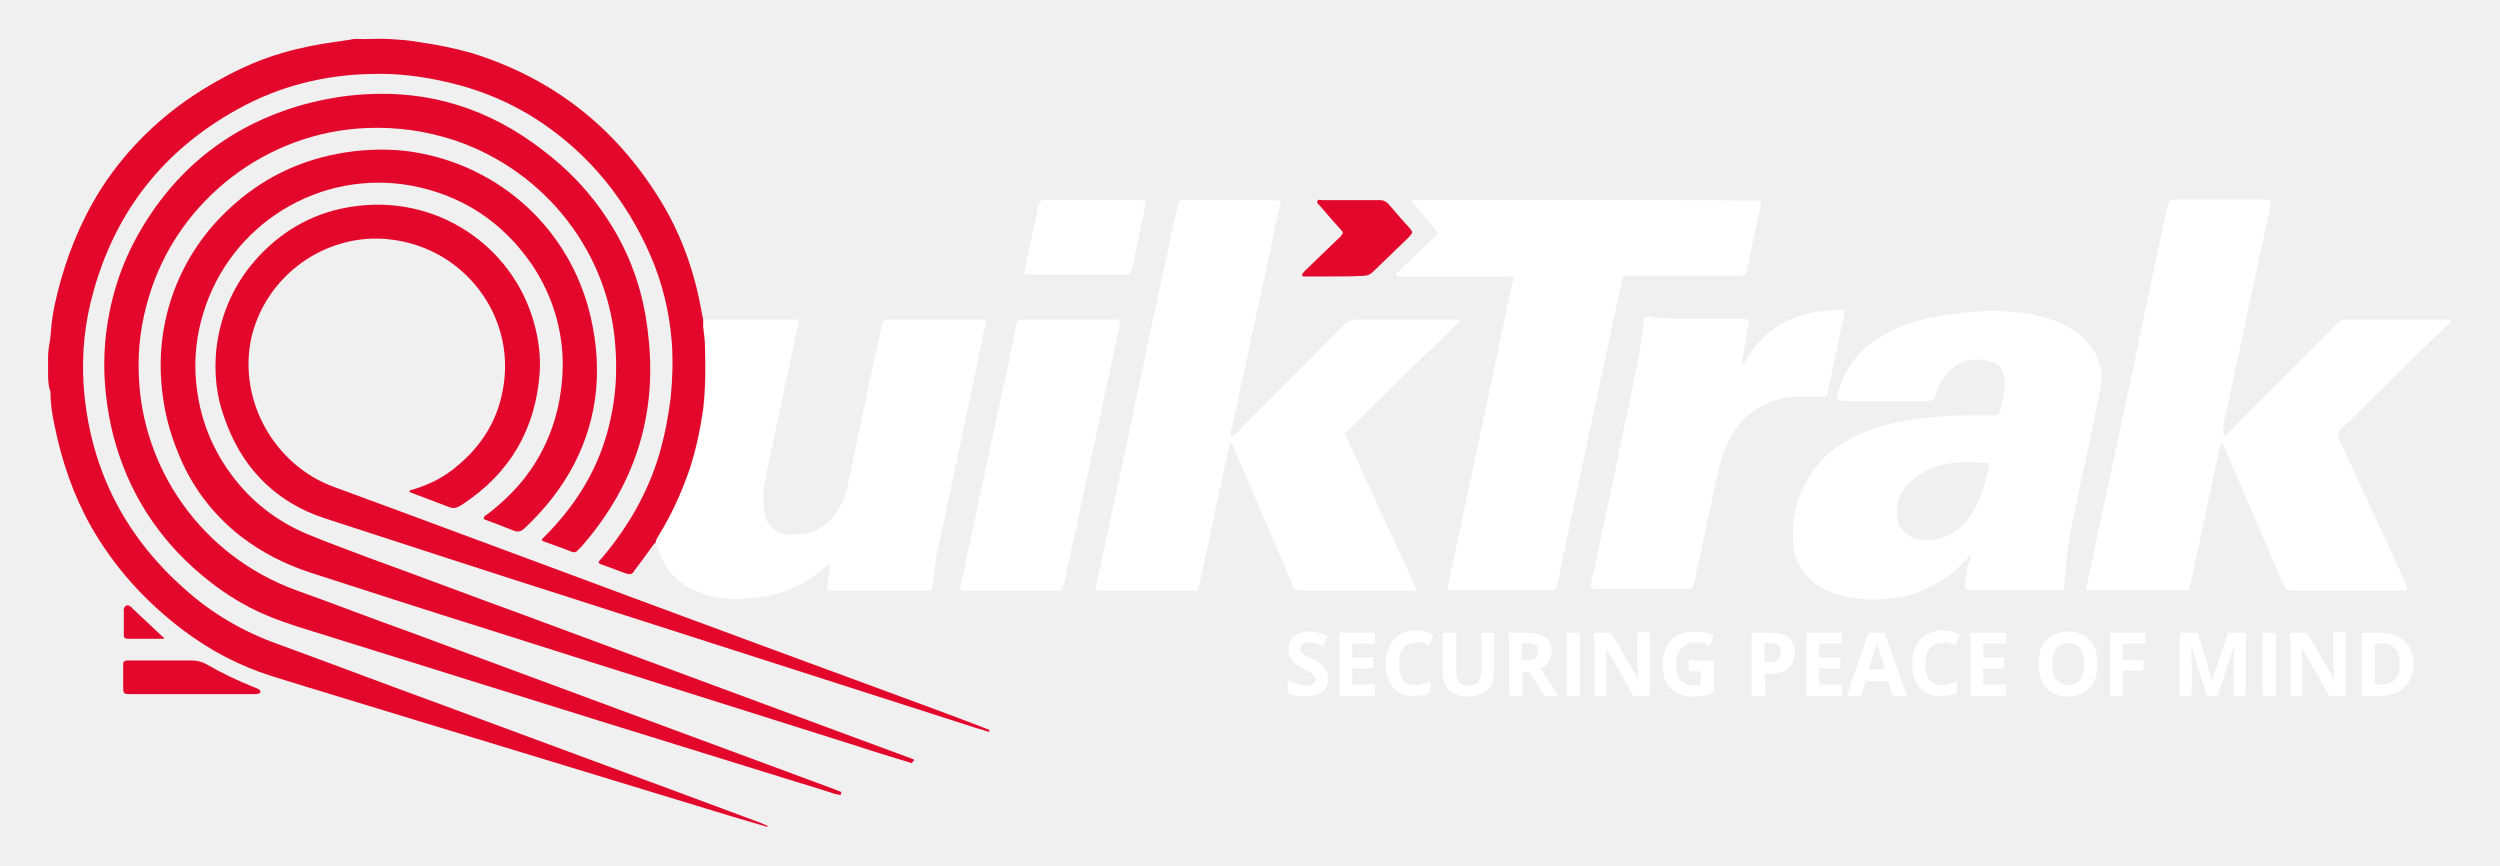
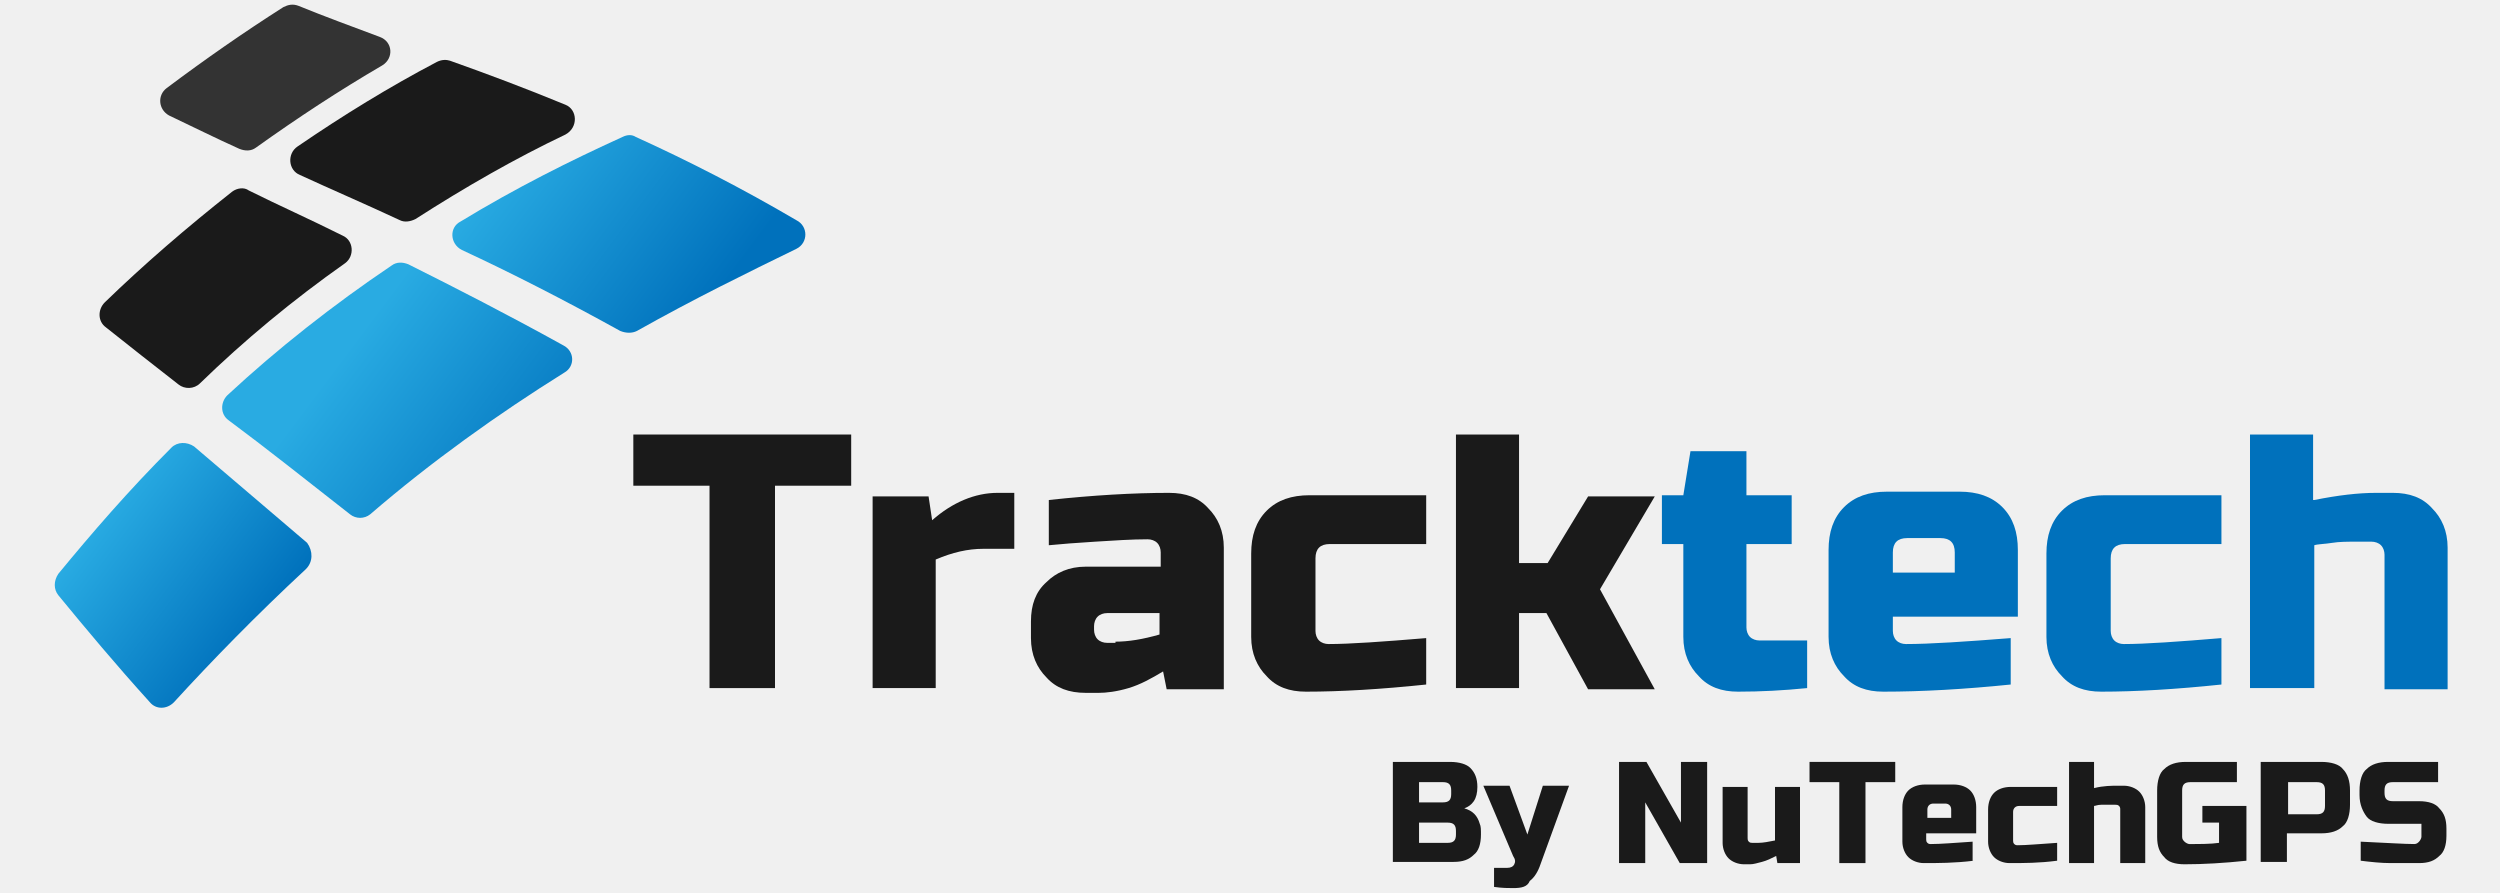
- <svg xmlns="http://www.w3.org/2000/svg" version="1.1" id="Слой_1" x="0px" y="0px" viewBox="0 0 416 144" style="enable-background:new 0 0 416 144;" xml:space="preserve">
+ <svg xmlns="http://www.w3.org/2000/svg" version="1.1" id="Слой_1" x="0px" y="0px" viewBox="0 0 210 75" style="enable-background:new 0 0 210 75;" xml:space="preserve">
  <style type="text/css">
- 	.st0{fill:#FFFFFF;}
- 	.st1{fill:#E3072B;}
+ 	.st0{fill:#333333;}
+ 	.st1{fill:#1A1A1A;}
+ 	.st2{fill:url(#SVGID_1_);}
+ 	.st3{fill:url(#SVGID_2_);}
+ 	.st4{fill:url(#SVGID_3_);}
+ 	.st5{fill:#0071BC;}
</style>
  <g>
    <g>
      <g>
-         <path id="XMLID_104_" class="st0" d="M213.1,33.5c-0.2,1.1-0.4,2.2-0.7,3.3c-1.3,6.3-2.7,12.7-4.1,19c-1.1,5.2-2.2,10.5-3.4,15.7     c-0.1,0.3-0.1,0.6-0.1,0.9c0,0.1,0,0.2,0.1,0.2c0.1,0,0.2,0,0.2,0c0.2-0.2,0.4-0.3,0.6-0.5c5.8-5.8,11.5-11.6,17.3-17.4     c0.2-0.2,0.5-0.5,0.7-0.7c0.6-0.6,1.3-0.8,2.1-0.8c1.8,0,3.6,0,5.4,0c3.6,0,7.2,0,10.8,0c0.3,0,0.6-0.2,0.8,0.1     c0.2,0.4-0.2,0.5-0.5,0.7c-4.8,4.7-9.5,9.3-14.3,14c-1.2,1.1-2.3,2.3-3.5,3.4c-0.8,0.8-0.8,0.7-0.3,1.6     c3.4,7.5,6.8,14.9,10.3,22.4c0.3,0.8,0.7,1.5,1,2.3c0.2,0.5,0.2,0.6-0.4,0.6c-0.1,0-0.3,0-0.4,0c-5.9,0-11.8,0-17.7,0     c-1.5,0-1.5,0-2.1-1.4c-3.2-7.5-6.5-15.1-9.7-22.6c-0.1-0.1-0.1-0.3-0.2-0.4c-0.1-0.1-0.1-0.2-0.2-0.2c-0.2,0-0.2,0.1-0.2,0.2     c-0.2,1.1-0.5,2.1-0.7,3.2c-1.4,6.7-2.9,13.4-4.3,20.1c0,0.2-0.1,0.4-0.1,0.6c-0.1,0.3-0.3,0.6-0.7,0.5c-0.3,0-0.5,0-0.8,0     c-4.8,0-9.7,0-14.5,0c-1.4,0-1.3-0.1-1-1.3c1.8-8.4,3.6-16.7,5.4-25.1c2.1-10,4.2-20,6.4-30c0.5-2.4,1-4.9,1.6-7.3     c0-0.2,0.1-0.3,0.1-0.5c0.2-0.7,0.2-0.8,0.9-0.8c0.2,0,0.4,0,0.7,0c4.8,0,9.6,0,14.4,0C212.2,33.4,212.7,33.3,213.1,33.5z" />
-         <path id="XMLID_103_" class="st0" d="M370,72.6c0.6-0.3,1-0.7,1.3-1.1c5.8-5.8,11.5-11.6,17.3-17.4c0.1-0.1,0.2-0.2,0.2-0.2     c0.5-0.6,1.1-0.7,1.8-0.7c3.4,0,6.9,0,10.3,0c2.1,0,4.1,0,6.2,0c0.2,0,0.4,0,0.6,0c0.1,0,0.2,0.2,0.1,0.3     c-0.1,0.1-0.2,0.2-0.3,0.3c-5.5,5.4-11.1,10.9-16.6,16.3c-0.5,0.5-1,0.9-1.4,1.3c-0.6,0.6-0.7,1-0.3,1.7c2,4,3.7,8,5.6,12     c1.9,4,3.7,8,5.5,12c0.5,1.1,0.6,1.2-0.8,1.2c-5.8,0-11.6,0-17.5,0c-1.5,0-1.6,0-2.2-1.4c-3.2-7.5-6.5-15-9.7-22.5     c-0.1-0.2-0.1-0.3-0.2-0.5c-0.1-0.1-0.1-0.2-0.2-0.2c-0.1,0-0.1,0.1-0.2,0.2c-0.2,0.9-0.4,1.7-0.6,2.6     c-1.5,6.9-2.9,13.8-4.4,20.7c0,0.2-0.1,0.4-0.1,0.5c-0.1,0.4-0.2,0.5-0.7,0.5c-0.7,0-1.4,0-2.1,0c-4.4,0-8.7,0-13.1,0     c-0.3,0-0.6,0-0.9,0c-0.4,0-0.5-0.2-0.4-0.6c0.2-1.1,0.5-2.2,0.7-3.3c1.5-7,3-14.1,4.5-21.1c1.5-6.9,3-13.9,4.4-20.8     c1.3-5.9,2.5-11.9,3.8-17.8c0.3-1.4,0.3-1.4,1.7-1.4c4.9,0,9.8,0,14.7,0c1,0,1,0,0.8,1c-1.8,8.3-3.5,16.5-5.3,24.8     c-0.9,4-1.7,8.1-2.6,12.1C370,71.7,370,72.1,370,72.6z" />
-         <path id="XMLID_102_" class="st0" d="M251.8,46.1c-0.4-0.2-0.8-0.1-1.2-0.1c-5.7,0-11.4,0-17.1,0c-0.4,0-0.8,0.1-1.2-0.1     c0-0.5,0.4-0.7,0.7-1c1.9-1.8,3.8-3.6,5.7-5.5c0.2-0.2,0.5-0.3,0.6-0.7c-0.7-0.8-1.5-1.7-2.2-2.6c-0.7-0.9-1.5-1.7-2.2-2.6     c0.3-0.2,0.5-0.2,0.8-0.2c14.3-0.1,56.4,0,57.4,0.1c-0.2,0.9-0.3,1.8-0.5,2.6c-0.6,2.9-1.3,5.8-1.9,8.8c0,0.1,0,0.3-0.1,0.4     c-0.1,0.5-0.3,0.6-0.8,0.7c-0.3,0-0.7,0-1,0c-5.9,0-11.7,0-17.6,0c-1.1,0-1.2,0-1.4,1.2c-2.3,10.9-4.7,21.8-7,32.7     c-1.2,5.7-2.4,11.4-3.6,17.1c-0.3,1.3-0.3,1.3-1.6,1.3c-5.1,0-10.2,0-15.3,0c-1.6,0-1.5,0.2-1.2-1.4c1.4-6.6,2.8-13.2,4.2-19.8     c1.3-6.3,2.7-12.5,4-18.8c0.8-3.8,1.6-7.5,2.4-11.3C251.8,46.7,251.9,46.4,251.8,46.1z" />
-         <path id="XMLID_99_" class="st0" d="M327.9,92.6c-0.4,0-0.6,0.4-0.8,0.6c-2,2.2-4.4,3.9-7.1,5c-2.1,0.9-4.3,1.4-6.6,1.5     c-2.2,0.1-4.4,0-6.6-0.5c-1.1-0.3-2.2-0.6-3.3-1.2c-3-1.6-4.8-4.1-5.1-7.4c-0.4-4.9,0.9-9.3,4-13.2c1.4-1.7,3.2-3.1,5.2-4.2     c2.6-1.5,5.5-2.4,8.4-3c3.6-0.7,7.1-1,10.8-1.1c1.5,0,3,0,4.6,0c0.2,0,0.4,0,0.5,0c0.6,0,0.8-0.2,0.9-0.7     c0.2-0.8,0.3-1.6,0.5-2.3c0.2-0.7,0.2-1.3,0.3-2c0-0.5,0-0.9-0.1-1.4c-0.2-1.3-0.8-2.2-2.1-2.5c-2.4-0.7-4.6-0.5-6.5,1.1     c-1.3,1.1-2.1,2.4-2.7,4c-0.1,0.3-0.2,0.6-0.3,0.9c-0.1,0.3-0.3,0.5-0.7,0.5c-0.2,0-0.4,0-0.7,0c-4.6,0-9.1,0-13.7,0     c-1.3,0-1.3,0-1-1.2c1-3.9,3.2-6.9,6.6-9.1c2.6-1.7,5.5-2.8,8.6-3.5c4.3-0.9,8.6-1.3,13-1.1c3,0.2,6,0.7,8.7,1.9     c1.4,0.6,2.8,1.4,3.9,2.5c2.5,2.3,3.5,5.2,2.9,8.5c-0.6,3.1-1.3,6.2-1.9,9.3c-1.1,5.1-2.2,10.1-3.2,15.2     c-0.3,1.5-0.4,3.1-0.6,4.6c-0.1,1.2-0.2,2.4-0.3,3.5c-0.1,0.9-0.1,0.9-1.1,0.9c-4.8,0-9.6,0-14.4,0c-1,0-1.1-0.1-1-1.1     c0.1-1.2,0.3-2.4,0.6-3.6C327.9,93.3,328,92.9,327.9,92.6z M328,76.9C328,76.9,328,76.9,328,76.9c-0.8,0-1.6,0-2.4,0.1     c-2.8,0.1-5.3,1.2-7.5,3c-1.7,1.4-2.6,3.3-2.5,5.5c0.1,2.6,2,4.1,3.9,4.3c2.6,0.3,4.9-0.4,6.8-2.1c1.1-1,1.8-2.1,2.5-3.4     c0.7-1.4,1.2-2.8,1.6-4.2c0.2-0.9,0.4-1.8,0.6-2.7c0-0.2-0.1-0.3-0.3-0.3C329.8,76.9,328.9,76.9,328,76.9z" />
-         <path id="XMLID_98_" class="st0" d="M109.2,90.3c0.1-0.4,0.3-0.8,0.5-1.2c2.1-3.5,3.8-7.1,5.1-10.9c1.1-3.3,1.8-6.6,2.3-10.1     c0.5-3.5,0.5-7,0.3-10.5c0-1.1-0.2-2.2-0.3-3.3c0-0.4,0-0.7,0-1.1c5.2,0,10.5,0,15.7,0c0.2,0.3,0.1,0.6,0,0.8     c-1.8,8.5-3.6,17-5.4,25.5c-0.4,1.7-0.4,3.4-0.3,5.2c0,0.4,0.1,0.8,0.2,1.2c0.5,1.7,1.7,2.8,3.5,3c3.6,0.4,6.5-0.8,8.5-3.8     c0.9-1.4,1.5-2.9,1.8-4.5c1-4.9,2.1-9.8,3.1-14.7c0.8-3.8,1.6-7.7,2.5-11.5c0-0.2,0.1-0.4,0.1-0.5c0.2-0.5,0.3-0.6,0.8-0.7     c0.5,0,1.1,0,1.6,0c4.5,0,9,0,13.6,0c0.4,0,0.8-0.1,1.2,0.1c0.1,0.4,0,0.7-0.1,1c-0.8,3.8-1.6,7.7-2.4,11.5     c-1.3,6-2.5,12-3.8,17.9c-0.5,2.5-1.1,5.1-1.6,7.6c-0.4,1.7-0.6,3.5-0.8,5.2c-0.1,0.4-0.1,0.9-0.2,1.3c-0.1,0.4-0.2,0.5-0.6,0.5     c-0.2,0-0.4,0-0.7,0c-5,0-9.9,0-14.9,0c-0.1,0-0.3,0-0.4,0c-0.9,0-1-0.1-0.8-1c0.1-0.7,0.2-1.3,0.3-2c0.1-0.5,0.1-0.9,0.2-1.4     c-0.4-0.1-0.5,0.1-0.7,0.3c-0.9,0.8-1.9,1.5-2.9,2.2c-2.5,1.6-5.2,2.6-8.2,3c-1.8,0.2-3.6,0.4-5.4,0.2c-2.1-0.2-4.1-0.7-5.9-1.6     c-2.9-1.4-4.7-3.7-5.6-6.8C109.4,90.9,109.3,90.6,109.2,90.3z" />
-         <path id="XMLID_97_" class="st0" d="M282.4,53.1c2.4,0,4.8,0,7.2,0c0.3,0,0.5,0,0.8,0c0.6,0,0.7,0.1,0.6,0.7     c0,0.2-0.1,0.4-0.1,0.5c-0.3,1.9-0.7,3.9-1,5.8c0,0.1-0.1,0.3-0.1,0.4c0,0.1,0,0.2,0.1,0.2c0.1,0,0.1,0,0.2-0.1     c0.1-0.2,0.2-0.4,0.3-0.5c0.4-0.6,0.8-1.2,1.2-1.8c2.4-3.3,5.6-5.3,9.6-6.2c1.5-0.3,3.1-0.5,4.6-0.5c0.3,0,0.5,0,0.8,0     c0.2,0,0.3,0.2,0.3,0.4c0,0.3,0,0.5-0.1,0.7c-0.9,4-1.7,8.1-2.6,12.1c-0.3,1.4-0.1,1.2-1.5,1.2c-1.2,0-2.4,0-3.6,0     c-1.4,0-2.7,0.3-4,0.7c-2.6,0.9-4.7,2.5-6.3,4.7c-1.2,1.8-2.1,3.8-2.6,5.9c-0.5,1.9-0.9,3.8-1.3,5.7c-1,4.6-1.9,9.1-2.9,13.7     c-0.3,1.2-0.3,1.3-1.6,1.3c-4.9,0-9.8,0-14.7,0c-1.2,0-1.1,0-0.9-1.2c0.2-1.1,0.5-2.1,0.7-3.2c1.6-7.4,3.2-14.8,4.7-22.2     c0.7-3.5,1.5-7,2.2-10.6c0.4-2.1,0.8-4.3,1-6.5c0-0.2,0.1-0.5,0.1-0.7c0.2-0.9,0.2-0.9,1.1-0.9C277.1,53.1,279.7,53.1,282.4,53.1     L282.4,53.1z" />
-         <path id="XMLID_96_" class="st0" d="M186.3,53.2c0.1,0.5,0,1-0.1,1.5c-1.5,7-3,13.9-4.5,20.9c-1.3,5.9-2.5,11.8-3.8,17.6     c-0.3,1.2-0.5,2.5-0.8,3.7c0,0.1-0.1,0.3-0.1,0.4c-0.2,0.9-0.3,1-1.2,1c-5.1,0-10.2,0-15.3,0c-0.2,0-0.5,0-0.7-0.1     c-0.1-0.3,0-0.6,0.1-0.8c1-4.9,2.1-9.7,3.1-14.6c1.3-5.9,2.5-11.8,3.8-17.7c0.8-3.5,1.5-7,2.2-10.6c0.1-0.2,0.1-0.5,0.2-0.7     c0.1-0.5,0.3-0.6,0.7-0.6c0.2,0,0.4,0,0.7,0c4.9,0,9.8,0,14.8,0C185.6,53.1,186,53.1,186.3,53.2z" />
-         <path id="XMLID_95_" class="st0" d="M190.7,33.6c-0.1,0.3-0.1,0.7-0.2,1c-0.7,3.3-1.4,6.7-2.1,10c0,0.1-0.1,0.3-0.1,0.4     c-0.2,0.6-0.3,0.7-0.9,0.7c-0.1,0-0.3,0-0.4,0c-5.1,0-10.3,0-15.4,0c-1.5,0-1.2-0.1-1-1.2c0.7-3.4,1.5-6.9,2.2-10.3     c0-0.1,0-0.2,0.1-0.3c0.1-0.3,0.3-0.6,0.7-0.6c0.2,0,0.4,0,0.6,0c5.2,0,10.3,0,15.5,0C190.1,33.4,190.4,33.3,190.7,33.6z" />
-         <path id="XMLID_94_" class="st1" d="M222,46c-1.5,0-3,0-4.5,0c-0.2,0-0.4,0-0.6,0c-0.2,0-0.3-0.3-0.2-0.4     c0.1-0.2,0.3-0.3,0.4-0.5c1.9-1.8,3.7-3.6,5.6-5.4c0.1-0.1,0.3-0.2,0.4-0.4c0.4-0.5,0.5-0.6,0-1.1c-1.2-1.3-2.3-2.6-3.5-4     c-0.2-0.2-0.5-0.4-0.4-0.7c0.1-0.4,0.6-0.2,0.9-0.2c2.9,0,5.8,0,8.7,0c0.3,0,0.5,0,0.8,0c0.6,0,1,0.2,1.4,0.6     c1.2,1.4,2.4,2.8,3.6,4.1c0.1,0.1,0.2,0.3,0.3,0.4c0.1,0.2,0.1,0.4,0,0.5c-0.2,0.2-0.3,0.4-0.5,0.6c-2,1.9-3.9,3.8-5.9,5.7     c-0.5,0.5-1,0.7-1.7,0.7C225.1,46,223.5,46,222,46z" />
-         <g>
-           <path id="XMLID_91_" class="st1" d="M127.7,137.6c-2-0.6-4.1-1.2-6.1-1.8c-17.4-5.3-34.8-10.6-52.2-15.9      c-8.1-2.5-16.2-4.9-24.2-7.4c-5.4-1.7-10.3-4.3-14.8-7.7c-6.2-4.7-11.3-10.3-15.2-17.1c-3-5.3-4.9-10.9-6.1-16.8      c-0.4-1.8-0.7-3.7-0.7-5.6c0-0.1,0-0.3-0.1-0.4c-0.3-1-0.3-2-0.3-3c0-0.8,0-1.7,0-2.5c0-0.7,0.1-1.4,0.2-2.1      c0.2-0.8,0.2-1.6,0.3-2.5c0.2-2.8,0.9-5.5,1.6-8.1c1.7-6,4.2-11.7,7.8-16.9c4.4-6.3,10-11.4,16.5-15.3c4-2.4,8.1-4.4,12.6-5.7      c3.1-0.9,6.2-1.5,9.3-1.9c0.7-0.1,1.4-0.2,2-0.3c0.7-0.2,1.5-0.1,2.3-0.1c1.4,0,2.9-0.1,4.3,0c1.6,0.1,3.2,0.2,4.8,0.5      c2.9,0.4,5.8,1,8.7,1.8c13.6,4.2,24,12.4,31.4,24.4c3.4,5.5,5.6,11.5,6.8,17.9c0.1,0.7,0.3,1.4,0.4,2.1c0,0.4,0,0.7,0,1.1      c0.1,1.1,0.3,2.2,0.3,3.3c0.1,3.5,0.1,7-0.3,10.5c-0.5,3.4-1.2,6.8-2.3,10.1c-1.3,3.8-3,7.5-5.1,10.9c-0.2,0.4-0.5,0.7-0.5,1.2      c-0.3,0.2-0.5,0.5-0.7,0.8c-0.9,1.3-1.9,2.6-2.8,3.8c-0.1,0.1-0.1,0.2-0.2,0.3c-0.2,0.3-0.5,0.4-0.9,0.3c0,0-0.1,0-0.1,0      c-1.5-0.5-2.9-1.1-4.4-1.6c-0.1,0-0.1-0.1-0.2-0.1c-0.2-0.1-0.3-0.3-0.1-0.4c0.1-0.2,0.3-0.4,0.5-0.6c4.3-5.1,7.6-10.8,9.5-17.2      c0.9-3.1,1.5-6.2,1.9-9.4c0.3-3,0.4-6,0.2-9.1c-0.4-5.2-1.6-10.2-3.7-14.9c-3.9-8.8-9.7-16.1-17.7-21.6c-5-3.4-10.4-5.7-16.3-7      c-3.9-0.9-7.9-1.4-11.9-1.3c-8.1,0.1-15.7,2-22.7,5.9c-12.3,6.8-20.3,17-24,30.5c-1.4,5-1.9,10-1.6,15.2      c0.9,13.5,6.5,24.9,16.6,33.9c4.6,4.2,9.9,7.3,15.8,9.4c8.5,3.1,16.9,6.3,25.4,9.4c18.3,6.8,36.6,13.5,54.8,20.3      c0.4,0.2,0.8,0.3,1.2,0.5C127.7,137.3,127.7,137.5,127.7,137.6z" />
-           <path id="XMLID_90_" class="st1" d="M139.9,132.3c-0.5-0.1-1.1-0.2-1.6-0.4c-1.9-0.6-3.8-1.2-5.8-1.8      c-22-6.8-43.9-13.6-65.9-20.5c-5.7-1.8-11.3-3.5-17-5.3c-1.5-0.5-3-1-4.5-1.6c-4.8-1.9-9-4.7-12.8-8.1      C25.2,88.2,20.6,80.3,18.5,71c-1-4.6-1.4-9.3-1-14c0.6-6.7,2.5-12.9,5.9-18.7c6.2-10.6,15.3-17.6,27.1-20.9      c3.3-0.9,6.7-1.5,10.1-1.7c11.1-0.7,20.9,2.5,29.6,9.2c4.4,3.3,8.1,7.2,11.1,11.9c3.1,4.8,5.1,10,6.1,15.6      c0.5,3,0.8,6.1,0.8,9.1c0,8.8-2.5,16.9-7.4,24.2c-1.2,1.8-2.6,3.6-4,5.2c-0.2,0.2-0.4,0.4-0.6,0.6c-0.3,0.4-0.7,0.5-1.1,0.3      c-1.5-0.6-3-1.1-4.6-1.7c-0.4-0.1-0.4-0.4-0.1-0.6c0.7-0.7,1.4-1.4,2-2.1c4.6-5.1,7.8-11,9.2-17.7c0.9-4,1.1-8,0.8-12      C101.4,42.3,91,28.6,75.8,23.4c-4.8-1.6-9.7-2.3-14.7-2.1c-16.5,0.6-31.4,11.8-36.3,28c-1.3,4.3-1.9,8.6-1.7,13.1      c0.5,15.4,10.3,30.1,26.4,35.9c6.2,2.2,12.3,4.6,18.5,6.8c23.5,8.7,47,17.4,70.5,26.1c0.5,0.2,1,0.4,1.5,0.6      C139.9,132.1,139.9,132.2,139.9,132.3z" />
-           <path id="XMLID_89_" class="st1" d="M151.8,127c-3-0.9-6-1.8-9-2.8c-20.5-6.5-41-12.9-61.4-19.4c-9.9-3.1-19.8-6.3-29.7-9.5      c-4.3-1.4-8.2-3.4-11.7-6.1c-4.8-3.8-8.3-8.5-10.5-14.2c-1.3-3.2-2.1-6.4-2.5-9.8c-1.4-11.6,2.8-22.9,11.4-30.7      c5-4.6,10.9-7.6,17.7-8.9c3.7-0.7,7.5-0.9,11.3-0.5c14.7,1.8,26.6,12,30.5,26.1c1.2,4.4,1.7,9,1.3,13.6      c-0.4,4.3-1.6,8.4-3.6,12.3c-2.1,4.1-5,7.7-8.3,10.8c-0.5,0.5-1.1,0.7-1.8,0.4c-1.5-0.6-3.1-1.2-4.7-1.8c-0.1,0-0.3-0.1-0.3-0.3      c0.1-0.4,0.4-0.5,0.7-0.7c2.2-1.7,4.2-3.6,5.9-5.7c3.1-3.9,5.1-8.4,6-13.3c0.5-2.9,0.7-5.8,0.4-8.7c-0.5-5-2.2-9.6-5-13.8      c-4.9-7.1-11.6-11.5-20-13.1c-15.2-2.8-30.2,6.3-34.7,21.3c-1.1,3.6-1.5,7.3-1.2,11c0.5,6.2,2.7,11.8,6.6,16.7c3.2,4,7.2,7,12,9      c3.1,1.3,6.2,2.4,9.3,3.6c8.8,3.2,17.5,6.5,26.3,9.7c21.3,7.9,42.6,15.8,64,23.7c0.5,0.2,1,0.3,1.4,0.6      C151.8,126.7,151.8,126.8,151.8,127z" />
-           <path id="XMLID_88_" class="st1" d="M164.6,121.8c-0.9-0.3-1.7-0.5-2.6-0.8c-22.4-7.2-44.9-14.4-67.3-21.6      c-13.5-4.3-27-8.7-40.5-13.1c-4.1-1.3-7.8-3.5-10.8-6.6c-2.8-2.9-4.7-6.3-6-10C36,66,35.6,62.1,36,58.1c0.7-6,3.1-11.3,7.3-15.7      c4.2-4.4,9.3-7.1,15.2-8c14.1-2.2,26.7,6.5,30.3,19.1c0.8,2.8,1.2,5.7,1,8.6c-0.7,9.3-4.9,16.6-12.8,21.8      c-0.2,0.1-0.4,0.3-0.7,0.4c-0.5,0.3-1,0.3-1.5,0.1c-2.2-0.8-4.4-1.7-6.6-2.5c0,0,0-0.1-0.1-0.1c0.1-0.3,0.5-0.3,0.8-0.4      c2.6-0.8,5-2,7.1-3.8c4.3-3.5,7-8,7.8-13.5c1.4-9.2-3.4-17.6-10.8-21.7c-3.1-1.7-6.5-2.6-10-2.7c-9.8-0.2-18.9,6.6-21.2,16.6      C39.6,66.7,45.7,77.4,55.5,81c7.1,2.6,14.1,5.2,21.1,7.8c22.6,8.4,45.2,16.8,67.8,25.1c6.5,2.4,13.1,4.8,19.6,7.3      c0.2,0.1,0.4,0.2,0.6,0.2C164.6,121.6,164.6,121.7,164.6,121.8z" />
-           <path id="XMLID_87_" class="st1" d="M32,115.5c-3.4,0-6.7,0-10.1,0c-1.4,0-1.4,0-1.4-1.4c0-1,0-1.9,0-2.9c0-0.3,0-0.5,0-0.8      c0-0.3,0.2-0.4,0.5-0.5c0.3,0,0.5,0,0.8,0c3.4,0,6.7,0,10.1,0c0.9,0,1.6,0.2,2.4,0.6c2.6,1.5,5.3,2.8,8.1,3.9      c0.3,0.1,0.5,0.2,0.8,0.4c0.1,0.1,0.2,0.2,0.1,0.4c0,0.1-0.1,0.2-0.2,0.2c-0.3,0.1-0.6,0.1-0.9,0.1c-2.4,0-4.8,0-7.3,0      C34,115.5,33,115.5,32,115.5z" />
-           <path id="XMLID_86_" class="st1" d="M27.2,106.3c-2,0-3.9,0-5.9,0c-0.5,0-0.7-0.2-0.7-0.6c0-1.4,0-2.8,0-4.2      c0-0.1,0-0.3,0.1-0.4c0.1-0.3,0.5-0.5,0.8-0.3c0.2,0.1,0.4,0.2,0.5,0.4c1.7,1.6,3.4,3.2,5,4.7C27.2,106,27.4,106.1,27.2,106.3z" />
-         </g>
+         <path class="st0" d="M32.1,5.5c-3.6,2.1-7.1,4.4-10.6,6.9c-0.4,0.3-0.9,0.3-1.4,0.1c-2-0.9-4-1.9-5.9-2.8c-0.9-0.5-1-1.7-0.2-2.3     c3.2-2.4,6.5-4.7,9.8-6.8c0.4-0.2,0.8-0.3,1.3-0.1c2.2,0.9,4.4,1.7,6.8,2.6C33,3.5,33.1,4.9,32.1,5.5z" />
      </g>
+       <g>
+         <path class="st1" d="M29,22.1c-4.4,3.1-8.5,6.5-12.2,10.1c-0.5,0.5-1.3,0.5-1.8,0.1c-2.2-1.7-4.2-3.3-6.1-4.8     c-0.7-0.5-0.7-1.5-0.1-2.1c3.3-3.2,6.9-6.3,10.7-9.3c0.4-0.3,1-0.4,1.4-0.1c2.4,1.2,5.1,2.4,7.9,3.8C29.7,20.2,29.8,21.5,29,22.1     z" />
+       </g>
+       <linearGradient id="SVGID_1_" gradientUnits="userSpaceOnUse" x1="43.069" y1="12.312" x2="60.028" y2="25.03">
+         <stop offset="0" style="stop-color:#29ABE2" />
+         <stop offset="8.519983e-02" style="stop-color:#25A6DF" />
+         <stop offset="1" style="stop-color:#0071BC" />
+       </linearGradient>
+       <path class="st2" d="M66.9,20.9c-4.1,2-8.6,4.2-13.4,6.9c-0.4,0.2-0.9,0.2-1.4,0c-4.7-2.6-9.2-4.9-13.3-6.8    c-1-0.5-1.1-1.9-0.1-2.4c4.6-2.8,9.2-5.1,13.6-7.1c0.4-0.2,0.8-0.2,1.1,0c4.4,2,8.9,4.3,13.5,7C67.9,19,67.9,20.4,66.9,20.9z" />
+       <linearGradient id="SVGID_2_" gradientUnits="userSpaceOnUse" x1="8.246" y1="43.703" x2="21.372" y2="53.594">
+         <stop offset="0" style="stop-color:#29ABE2" />
+         <stop offset="8.519983e-02" style="stop-color:#25A6DF" />
+         <stop offset="1" style="stop-color:#0071BC" />
+       </linearGradient>
+       <path class="st3" d="M25.7,47.8c-4.2,3.9-7.9,7.7-11.1,11.2c-0.6,0.6-1.5,0.6-2,0c-2.9-3.2-5.4-6.2-7.7-9c-0.4-0.5-0.4-1.2,0-1.8    c2.8-3.4,5.9-7,9.5-10.6c0.5-0.5,1.3-0.5,1.9-0.1c2.8,2.4,6,5.1,9.5,8.1C26.3,46.3,26.3,47.2,25.7,47.8z" />
+       <path class="st1" d="M47.5,11.3c-4.2,2-8.4,4.4-12.6,7.1c-0.4,0.2-0.9,0.3-1.3,0.1c-3-1.4-5.8-2.6-8.4-3.8c-1-0.4-1.1-1.8-0.2-2.4    c3.8-2.6,7.7-5,11.7-7.1c0.4-0.2,0.8-0.2,1.1-0.1c3.1,1.1,6.3,2.3,9.7,3.7C48.5,9.2,48.6,10.7,47.5,11.3z" />
+       <linearGradient id="SVGID_3_" gradientUnits="userSpaceOnUse" x1="29.287" y1="29.259" x2="46.721" y2="42.335">
+         <stop offset="0" style="stop-color:#29ABE2" />
+         <stop offset="8.519983e-02" style="stop-color:#25A6DF" />
+         <stop offset="1" style="stop-color:#0071BC" />
+       </linearGradient>
+       <path class="st4" d="M47.4,31.3c-5.6,3.5-11.2,7.5-16.3,11.9c-0.5,0.4-1.2,0.4-1.7,0c-3.7-2.9-7.1-5.6-10.2-7.9    c-0.7-0.5-0.7-1.5-0.1-2.1c4.2-3.9,8.9-7.6,13.8-10.9c0.4-0.3,0.9-0.3,1.4-0.1c4,2,8.3,4.2,13,6.8C48.3,29.5,48.3,30.8,47.4,31.3z    " />
    </g>
    <g>
-       <g>
-         <path class="st0" d="M221,112.9c0,0.9-0.3,1.7-1,2.2s-1.6,0.8-2.8,0.8c-1.1,0-2.1-0.2-2.9-0.6v-2.1c0.7,0.3,1.3,0.5,1.8,0.7     c0.5,0.1,0.9,0.2,1.3,0.2c0.5,0,0.8-0.1,1.1-0.3c0.3-0.2,0.4-0.5,0.4-0.8c0-0.2-0.1-0.4-0.2-0.5s-0.3-0.3-0.5-0.5     c-0.2-0.1-0.7-0.4-1.3-0.7c-0.6-0.3-1.1-0.6-1.4-0.9c-0.3-0.3-0.6-0.6-0.8-1c-0.2-0.4-0.3-0.8-0.3-1.3c0-0.9,0.3-1.7,0.9-2.2     c0.6-0.5,1.5-0.8,2.6-0.8c0.5,0,1,0.1,1.5,0.2s1,0.3,1.5,0.5l-0.7,1.7c-0.6-0.2-1-0.4-1.4-0.5s-0.7-0.1-1.1-0.1     c-0.4,0-0.7,0.1-1,0.3c-0.2,0.2-0.3,0.5-0.3,0.8c0,0.2,0,0.4,0.1,0.5s0.2,0.3,0.4,0.4c0.2,0.1,0.7,0.4,1.4,0.7     c1,0.5,1.6,0.9,2,1.4S221,112.2,221,112.9z" />
-         <path class="st0" d="M228.8,115.8h-5.9v-10.5h5.9v1.8h-3.8v2.3h3.5v1.8h-3.5v2.7h3.8V115.8z" />
-         <path class="st0" d="M235.4,107c-0.8,0-1.5,0.3-1.9,0.9c-0.5,0.6-0.7,1.5-0.7,2.6c0,2.3,0.9,3.5,2.6,3.5c0.7,0,1.6-0.2,2.6-0.6     v1.9c-0.8,0.4-1.8,0.5-2.8,0.5c-1.5,0-2.6-0.5-3.4-1.4s-1.2-2.3-1.2-4c0-1.1,0.2-2,0.6-2.9s1-1.4,1.7-1.9     c0.7-0.4,1.6-0.7,2.6-0.7c1,0,2,0.2,3,0.7l-0.7,1.8c-0.4-0.2-0.8-0.3-1.2-0.5S235.8,107,235.4,107z" />
-         <path class="st0" d="M248.6,105.3v6.8c0,0.8-0.2,1.5-0.5,2c-0.3,0.6-0.8,1-1.5,1.3s-1.4,0.5-2.3,0.5c-1.3,0-2.4-0.3-3.1-1     c-0.7-0.7-1.1-1.6-1.1-2.8v-6.8h2.2v6.4c0,0.8,0.2,1.4,0.5,1.8c0.3,0.4,0.8,0.6,1.6,0.6c0.7,0,1.2-0.2,1.6-0.6     c0.3-0.4,0.5-1,0.5-1.8v-6.4H248.6z" />
-         <path class="st0" d="M253.3,111.8v4h-2.2v-10.5h3c1.4,0,2.4,0.3,3.1,0.8c0.7,0.5,1,1.3,1,2.4c0,0.6-0.2,1.2-0.5,1.6     c-0.3,0.5-0.8,0.9-1.4,1.1c1.6,2.4,2.6,3.9,3,4.6H257l-2.5-4H253.3z M253.3,109.9h0.7c0.7,0,1.2-0.1,1.5-0.4     c0.3-0.2,0.5-0.6,0.5-1.1c0-0.5-0.2-0.9-0.5-1.1c-0.3-0.2-0.9-0.3-1.6-0.3h-0.7V109.9z" />
-         <path class="st0" d="M260.7,115.8v-10.5h2.2v10.5H260.7z" />
-         <path class="st0" d="M274.6,115.8h-2.8l-4.5-7.9h-0.1c0.1,1.4,0.1,2.4,0.1,3v4.9h-2v-10.5h2.8l4.5,7.8h0     c-0.1-1.4-0.1-2.3-0.1-2.9v-5h2V115.8z" />
-         <path class="st0" d="M281.1,109.9h4.1v5.4c-0.7,0.2-1.3,0.4-1.9,0.5c-0.6,0.1-1.2,0.1-1.8,0.1c-1.6,0-2.7-0.5-3.6-1.4     s-1.2-2.3-1.2-4c0-1.7,0.5-3,1.4-4s2.3-1.4,4-1.4c1.1,0,2.1,0.2,3.1,0.6l-0.7,1.8c-0.8-0.4-1.5-0.6-2.4-0.6c-0.9,0-1.7,0.3-2.3,1     c-0.6,0.6-0.9,1.5-0.9,2.6c0,1.1,0.2,2,0.7,2.6c0.5,0.6,1.1,0.9,2,0.9c0.5,0,0.9,0,1.4-0.1v-2.2h-2V109.9z" />
-         <path class="st0" d="M298.6,108.6c0,1.1-0.3,2-1,2.6c-0.7,0.6-1.7,0.9-3,0.9h-0.9v3.7h-2.2v-10.5h3.3c1.3,0,2.2,0.3,2.9,0.8     C298.3,106.7,298.6,107.5,298.6,108.6z M293.6,110.2h0.7c0.7,0,1.2-0.1,1.5-0.4c0.3-0.3,0.5-0.7,0.5-1.2c0-0.5-0.1-0.9-0.4-1.2     c-0.3-0.2-0.7-0.4-1.3-0.4h-1V110.2z" />
-         <path class="st0" d="M306.5,115.8h-5.9v-10.5h5.9v1.8h-3.8v2.3h3.5v1.8h-3.5v2.7h3.8V115.8z" />
-         <path class="st0" d="M314.9,115.8l-0.7-2.5h-3.8l-0.7,2.5h-2.4l3.6-10.5h2.7l3.7,10.5H314.9z M313.7,111.4     c-0.7-2.3-1.1-3.5-1.2-3.8c-0.1-0.3-0.1-0.5-0.2-0.7c-0.2,0.6-0.6,2.1-1.3,4.5H313.7z" />
-         <path class="st0" d="M323,107c-0.8,0-1.5,0.3-1.9,0.9c-0.5,0.6-0.7,1.5-0.7,2.6c0,2.3,0.9,3.5,2.6,3.5c0.7,0,1.6-0.2,2.6-0.6v1.9     c-0.8,0.4-1.8,0.5-2.8,0.5c-1.5,0-2.6-0.5-3.4-1.4s-1.2-2.3-1.2-4c0-1.1,0.2-2,0.6-2.9s1-1.4,1.7-1.9c0.7-0.4,1.6-0.7,2.6-0.7     c1,0,2,0.2,3,0.7l-0.7,1.8c-0.4-0.2-0.8-0.3-1.2-0.5S323.4,107,323,107z" />
-         <path class="st0" d="M333.8,115.8h-5.9v-10.5h5.9v1.8H330v2.3h3.5v1.8H330v2.7h3.8V115.8z" />
-         <path class="st0" d="M349,110.5c0,1.7-0.4,3.1-1.3,4c-0.8,0.9-2.1,1.4-3.6,1.4s-2.8-0.5-3.6-1.4c-0.8-0.9-1.3-2.3-1.3-4     c0-1.7,0.4-3.1,1.3-4s2.1-1.4,3.7-1.4c1.6,0,2.8,0.5,3.6,1.4C348.6,107.4,349,108.8,349,110.5z M341.5,110.5     c0,1.2,0.2,2.1,0.7,2.6s1.1,0.9,2,0.9c1.7,0,2.6-1.2,2.6-3.5c0-2.4-0.9-3.5-2.6-3.5c-0.9,0-1.5,0.3-2,0.9     C341.7,108.5,341.5,109.3,341.5,110.5z" />
-         <path class="st0" d="M353.3,115.8h-2.2v-10.5h5.9v1.8h-3.8v2.7h3.5v1.8h-3.5V115.8z" />
-         <path class="st0" d="M367.2,115.8l-2.5-8.2h-0.1c0.1,1.7,0.1,2.8,0.1,3.3v4.9h-2v-10.5h3l2.4,8h0l2.6-8h3v10.5h-2v-5     c0-0.2,0-0.5,0-0.8c0-0.3,0-1.1,0.1-2.4h-0.1l-2.7,8.2H367.2z" />
-         <path class="st0" d="M376.5,115.8v-10.5h2.2v10.5H376.5z" />
-         <path class="st0" d="M390.4,115.8h-2.8l-4.5-7.9h-0.1c0.1,1.4,0.1,2.4,0.1,3v4.9h-2v-10.5h2.8l4.5,7.8h0     c-0.1-1.4-0.1-2.3-0.1-2.9v-5h2V115.8z" />
-         <path class="st0" d="M401.6,110.4c0,1.7-0.5,3-1.5,4c-1,0.9-2.4,1.4-4.2,1.4H393v-10.5h3.2c1.7,0,3,0.5,3.9,1.4     C401.1,107.5,401.6,108.8,401.6,110.4z M399.3,110.5c0-2.3-1-3.4-2.9-3.4h-1.2v6.8h0.9C398.3,113.9,399.3,112.8,399.3,110.5z" />
-       </g>
+       <path class="st1" d="M65.1,57.8h-5.5V40.8h-6.4v-4.3h18.3v4.3h-6.4V57.8z" />
+       <path class="st1" d="M82.6,46.1c-1.3,0-2.6,0.3-4,0.9v10.8h-5.3V41.7H78l0.3,2c1.7-1.5,3.6-2.3,5.5-2.3h1.4v4.7H82.6z" />
+       <path class="st1" d="M88.1,42c3.7-0.4,7.1-0.6,10.1-0.6c1.4,0,2.5,0.4,3.3,1.3c0.8,0.8,1.3,1.9,1.3,3.3v11.9H98l-0.3-1.5    c-1,0.6-1.9,1.1-2.9,1.4c-1,0.3-1.9,0.4-2.5,0.4h-1.1c-1.4,0-2.5-0.4-3.3-1.3c-0.8-0.8-1.3-1.9-1.3-3.3v-1.4    c0-1.4,0.4-2.5,1.3-3.3c0.8-0.8,1.9-1.3,3.3-1.3h6.3v-1.2c0-0.3-0.1-0.6-0.3-0.8c-0.2-0.2-0.5-0.3-0.8-0.3c-1.3,0-2.8,0.1-4.4,0.2    c-1.6,0.1-2.9,0.2-3.9,0.3V42z M93.7,53.9c1.1,0,2.3-0.2,3.7-0.6v-1.8H93c-0.3,0-0.6,0.1-0.8,0.3c-0.2,0.2-0.3,0.5-0.3,0.8v0.3    c0,0.3,0.1,0.6,0.3,0.8c0.2,0.2,0.5,0.3,0.8,0.3H93.7z" />
+       <path class="st1" d="M119.8,57.5c-3.8,0.4-7.2,0.6-10.1,0.6c-1.4,0-2.5-0.4-3.3-1.3c-0.8-0.8-1.3-1.9-1.3-3.3v-7    c0-1.5,0.4-2.7,1.3-3.6c0.9-0.9,2.1-1.3,3.6-1.3h9.8v4.1h-8.1c-0.8,0-1.2,0.4-1.2,1.2V53c0,0.3,0.1,0.6,0.3,0.8    c0.2,0.2,0.5,0.3,0.8,0.3c1.8,0,4.6-0.2,8.2-0.5V57.5z" />
+       <path class="st1" d="M127.6,51.4v6.4h-5.3V36.5h5.3v10.8h2.4l3.4-5.6h5.6l-4.6,7.8l4.6,8.4h-5.6l-3.5-6.4H127.6z" />
+       <path class="st5" d="M151.8,57.8c-2,0.2-3.9,0.3-5.8,0.3c-1.4,0-2.5-0.4-3.3-1.3c-0.8-0.8-1.3-1.9-1.3-3.3v-7.8h-1.8v-4.1h1.8    l0.6-3.7h4.7v3.7h3.8v4.1h-3.8v7c0,0.3,0.1,0.6,0.3,0.8c0.2,0.2,0.5,0.3,0.8,0.3h4V57.8z" />
+       <path class="st5" d="M168.9,57.5c-3.9,0.4-7.5,0.6-10.7,0.6c-1.4,0-2.5-0.4-3.3-1.3c-0.8-0.8-1.3-1.9-1.3-3.3v-7.3    c0-1.5,0.4-2.7,1.3-3.6c0.9-0.9,2.1-1.3,3.6-1.3h6.1c1.5,0,2.7,0.4,3.6,1.3c0.9,0.9,1.3,2.1,1.3,3.6v5.6H159v1.2    c0,0.3,0.1,0.6,0.3,0.8c0.2,0.2,0.5,0.3,0.8,0.3c2,0,5-0.2,8.8-0.5V57.5z M160.2,45.2c-0.8,0-1.2,0.4-1.2,1.2v1.7h5.2v-1.7    c0-0.8-0.4-1.2-1.2-1.2H160.2z" />
+       <path class="st5" d="M186.6,57.5c-3.8,0.4-7.2,0.6-10.1,0.6c-1.4,0-2.5-0.4-3.3-1.3c-0.8-0.8-1.3-1.9-1.3-3.3v-7    c0-1.5,0.4-2.7,1.3-3.6c0.9-0.9,2.1-1.3,3.6-1.3h9.8v4.1h-8.1c-0.8,0-1.2,0.4-1.2,1.2V53c0,0.3,0.1,0.6,0.3,0.8    c0.2,0.2,0.5,0.3,0.8,0.3c1.8,0,4.6-0.2,8.2-0.5V57.5z" />
+       <path class="st5" d="M194.4,42c2-0.4,3.7-0.6,5.2-0.6h1.4c1.4,0,2.5,0.4,3.3,1.3c0.8,0.8,1.3,1.9,1.3,3.3v11.9h-5.3V46.6    c0-0.3-0.1-0.6-0.3-0.8c-0.2-0.2-0.5-0.3-0.8-0.3H198c-0.8,0-1.5,0-2.1,0.1c-0.6,0.1-1.2,0.1-1.5,0.2v12H189V36.5h5.3V42z" />
+     </g>
+     <g>
+       <path class="st1" d="M117,64h4.8c0.8,0,1.4,0.2,1.7,0.5c0.4,0.4,0.6,0.9,0.6,1.6c0,0.5-0.1,0.9-0.3,1.2c-0.2,0.3-0.5,0.5-0.8,0.6    c0.7,0.2,1.1,0.6,1.3,1.3c0.1,0.2,0.1,0.5,0.1,0.9c0,0.8-0.2,1.4-0.6,1.7c-0.4,0.4-0.9,0.6-1.7,0.6H117V64z M121.9,66.4    c0-0.5-0.2-0.7-0.7-0.7h-2v1.7h2c0.5,0,0.7-0.2,0.7-0.7V66.4z M122.3,69.8c0-0.5-0.2-0.7-0.7-0.7h-2.4v1.7h2.4    c0.5,0,0.7-0.2,0.7-0.7V69.8z" />
+       <path class="st1" d="M127.1,74.6c-0.4,0-0.9,0-1.6-0.1v-1.6h1.1c0.3,0,0.5-0.1,0.6-0.3c0.1-0.2,0.1-0.4-0.1-0.7l-2.5-5.9h2.2    l1.5,4.1l1.3-4.1h2.2l-2.4,6.6c-0.2,0.6-0.5,1.1-0.9,1.4C128.3,74.5,127.8,74.6,127.1,74.6z" />
+       <path class="st1" d="M143.4,72.5h-2.3l-2.9-5.1v5.1h-2.2V64h2.3l2.9,5.1V64h2.2V72.5z" />
+       <path class="st1" d="M147.7,70.8c0.4,0,0.9-0.1,1.4-0.2v-4.5h2.1v6.4h-1.9l-0.1-0.6c-0.4,0.2-0.8,0.4-1.2,0.5    c-0.4,0.1-0.7,0.2-1,0.2h-0.5c-0.5,0-1-0.2-1.3-0.5c-0.3-0.3-0.5-0.8-0.5-1.3v-4.7h2.1v4.3c0,0.1,0,0.2,0.1,0.3    c0.1,0.1,0.2,0.1,0.3,0.1H147.7z" />
+       <path class="st1" d="M156.7,72.5h-2.2v-6.8H152V64h7.2v1.7h-2.5V72.5z" />
+       <path class="st1" d="M165.8,72.3c-1.6,0.2-3,0.2-4.2,0.2c-0.5,0-1-0.2-1.3-0.5c-0.3-0.3-0.5-0.8-0.5-1.3v-2.9    c0-0.6,0.2-1.1,0.5-1.4c0.3-0.3,0.8-0.5,1.4-0.5h2.4c0.6,0,1.1,0.2,1.4,0.5c0.3,0.3,0.5,0.8,0.5,1.4v2.2h-4.2v0.5    c0,0.1,0,0.2,0.1,0.3c0.1,0.1,0.2,0.1,0.3,0.1c0.8,0,2-0.1,3.5-0.2V72.3z M162.4,67.5c-0.3,0-0.5,0.2-0.5,0.5v0.7h2v-0.7    c0-0.3-0.2-0.5-0.5-0.5H162.4z" />
+       <path class="st1" d="M172.8,72.3c-1.5,0.2-2.8,0.2-4,0.2c-0.5,0-1-0.2-1.3-0.5c-0.3-0.3-0.5-0.8-0.5-1.3V68c0-0.6,0.2-1.1,0.5-1.4    c0.3-0.3,0.8-0.5,1.4-0.5h3.9v1.6h-3.2c-0.3,0-0.5,0.2-0.5,0.5v2.4c0,0.1,0,0.2,0.1,0.3c0.1,0.1,0.2,0.1,0.3,0.1    c0.7,0,1.8-0.1,3.3-0.2V72.3z" />
+       <path class="st1" d="M175.9,66.2c0.8-0.2,1.5-0.2,2-0.2h0.5c0.5,0,1,0.2,1.3,0.5c0.3,0.3,0.5,0.8,0.5,1.3v4.7h-2.1V68    c0-0.1,0-0.2-0.1-0.3c-0.1-0.1-0.2-0.1-0.3-0.1h-0.4c-0.3,0-0.6,0-0.8,0c-0.3,0-0.5,0.1-0.6,0.1v4.8h-2.1V64h2.1V66.2z" />
+       <path class="st1" d="M188.7,72.3c-1.9,0.2-3.6,0.3-5.2,0.3c-0.8,0-1.4-0.2-1.7-0.6c-0.4-0.4-0.6-0.9-0.6-1.7v-3.9    c0-0.8,0.2-1.5,0.6-1.8c0.4-0.4,1-0.6,1.8-0.6h4.3v1.7h-3.9c-0.5,0-0.7,0.2-0.7,0.7v3.9c0,0.2,0.1,0.3,0.2,0.4    c0.1,0.1,0.3,0.2,0.4,0.2c0.9,0,1.8,0,2.5-0.1v-1.7H185v-1.4h3.7V72.3z" />
+       <path class="st1" d="M189.9,64h5.1c0.8,0,1.5,0.2,1.8,0.6c0.4,0.4,0.6,1,0.6,1.8v1.2c0,0.8-0.2,1.5-0.6,1.8    c-0.4,0.4-1,0.6-1.8,0.6h-2.9v2.4h-2.2V64z M195.3,66.4c0-0.5-0.2-0.7-0.7-0.7h-2.4v2.7h2.4c0.5,0,0.7-0.2,0.7-0.7V66.4z" />
+       <path class="st1" d="M198.3,70.7c2.2,0.1,3.7,0.2,4.5,0.2c0.2,0,0.3-0.1,0.4-0.2c0.1-0.1,0.2-0.3,0.2-0.4v-1.1h-2.8    c-0.8,0-1.5-0.2-1.8-0.6s-0.6-1-0.6-1.8v-0.4c0-0.8,0.2-1.5,0.6-1.8c0.4-0.4,1-0.6,1.8-0.6h4.2v1.7H201c-0.5,0-0.7,0.2-0.7,0.7    v0.2c0,0.5,0.2,0.7,0.7,0.7h2.2c0.8,0,1.4,0.2,1.7,0.6c0.4,0.4,0.6,0.9,0.6,1.7v0.6c0,0.8-0.2,1.4-0.6,1.7    c-0.4,0.4-0.9,0.6-1.7,0.6c-0.4,0-0.8,0-1.3,0l-1.1,0c-0.8,0-1.7-0.1-2.5-0.2V70.7z" />
    </g>
  </g>
</svg>
